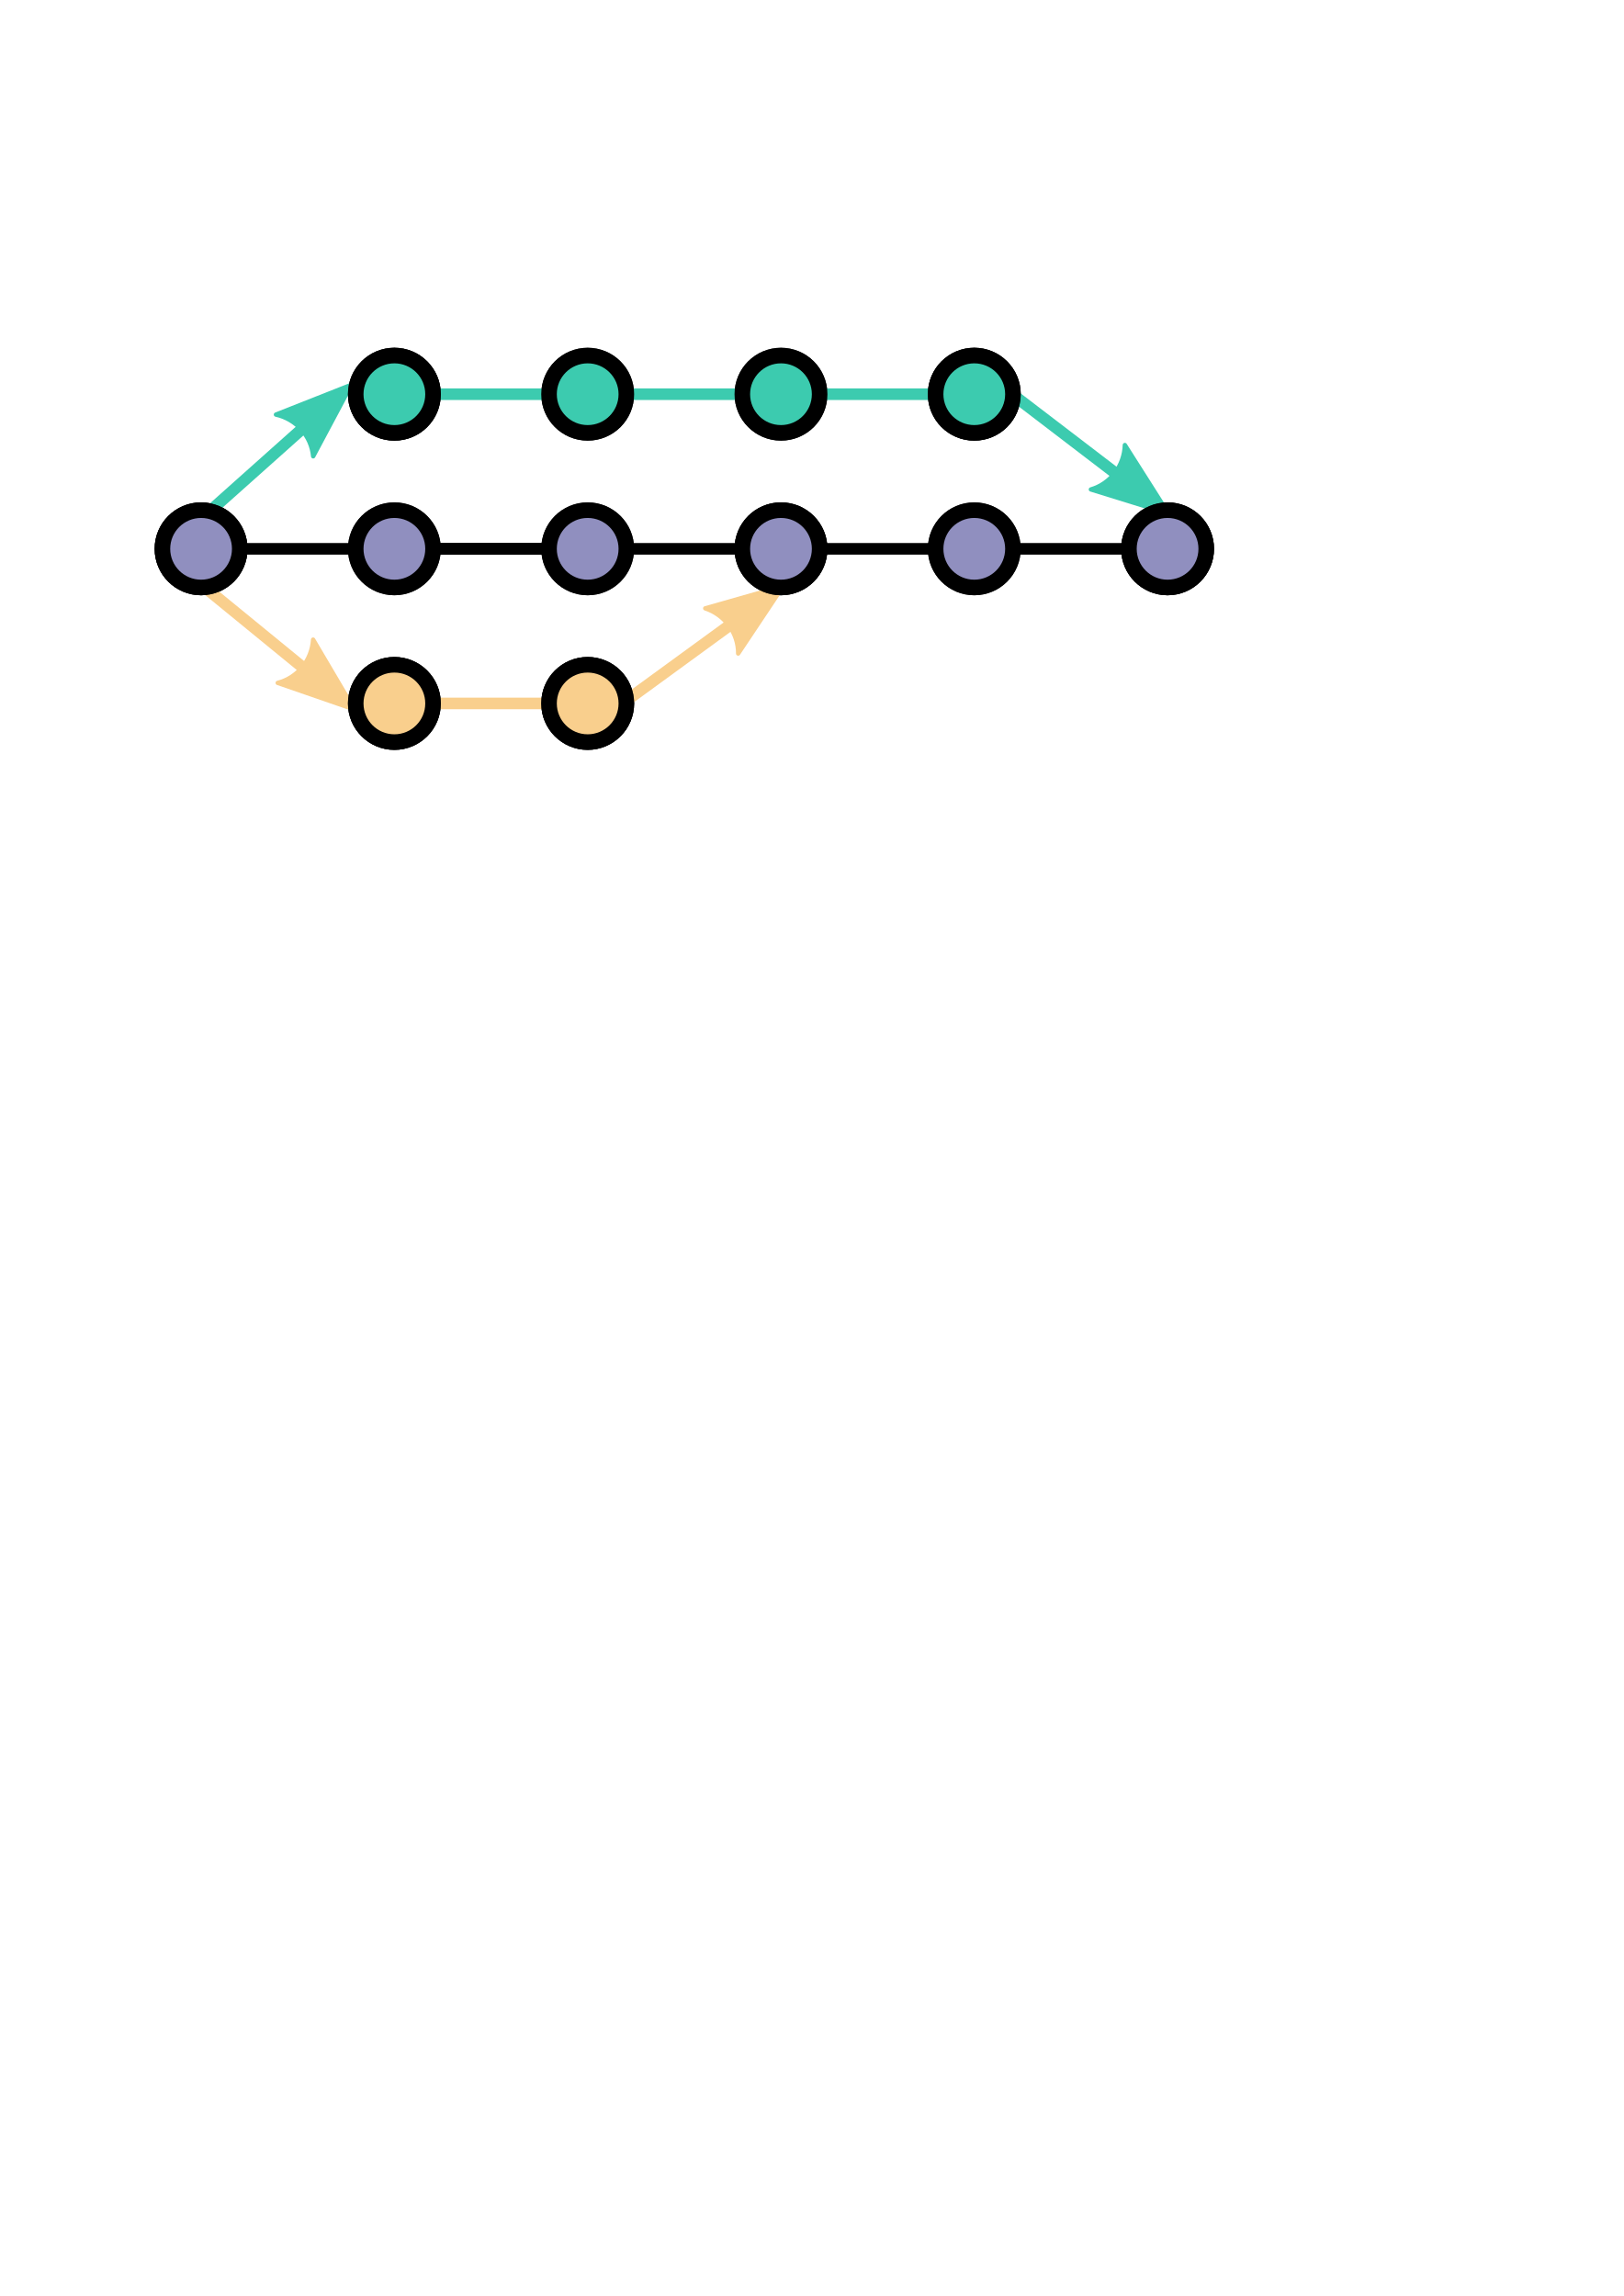
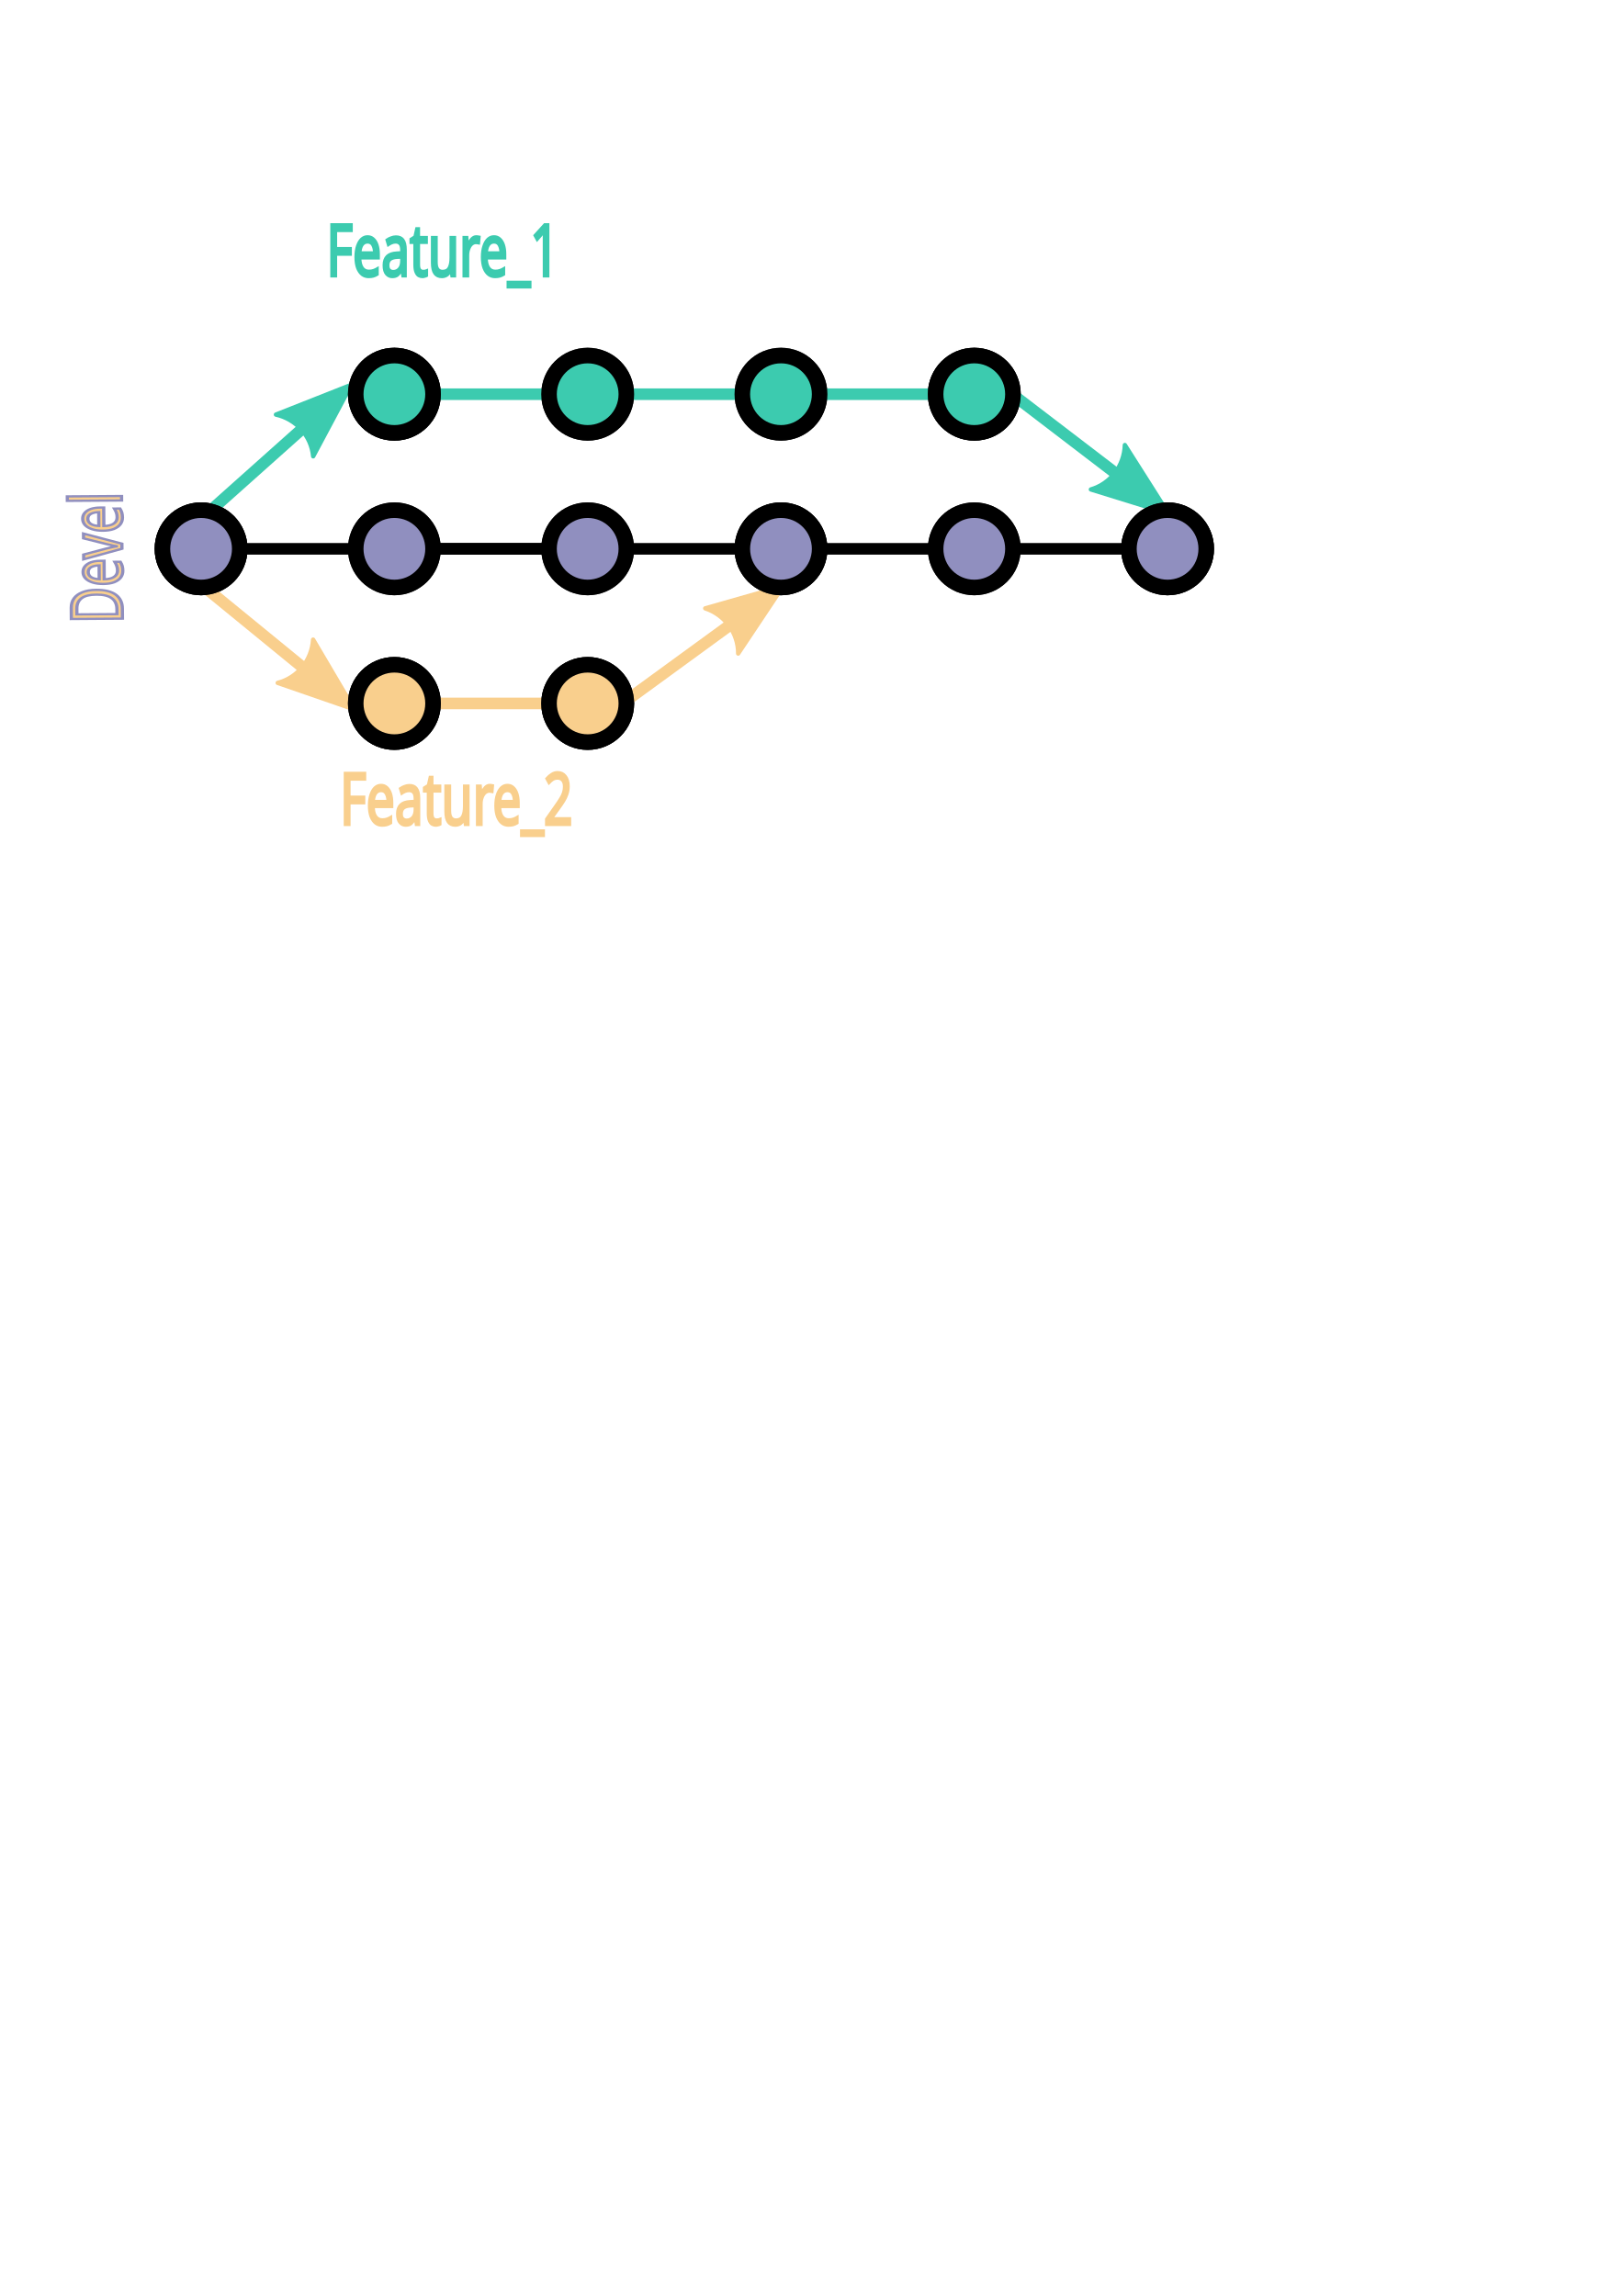
<svg xmlns="http://www.w3.org/2000/svg" width="210mm" height="297mm" viewBox="0 0 210 297" version="1.1" id="svg4563">
  <defs id="defs4557">
    <marker orient="auto" refY="0.0" refX="0.0" id="marker4222" style="overflow:visible">
      <path id="path4220" style="fill-rule:evenodd;stroke-width:0.625;stroke-linejoin:round;stroke:#f9cf8d;stroke-opacity:1;fill:#f9cf8d;fill-opacity:1" d="M 8.719,4.034 L -2.207,0.016 L 8.719,-4.002 C 6.973,-1.63 6.983,1.616 8.719,4.034 z " transform="scale(0.6) translate(0,0)" />
    </marker>
    <marker style="overflow:visible" id="marker3660" refX="0.0" refY="0.0" orient="auto">
      <path transform="scale(0.6) translate(0,0)" d="M 8.719,4.034 L -2.207,0.016 L 8.719,-4.002 C 6.973,-1.63 6.983,1.616 8.719,4.034 z " style="fill-rule:evenodd;stroke-width:0.625;stroke-linejoin:round;stroke:#f9cf8d;stroke-opacity:1;fill:#f9cf8d;fill-opacity:1" id="path3658" />
    </marker>
    <marker orient="auto" refY="0.0" refX="0.0" id="marker3608" style="overflow:visible">
      <path id="path3606" style="fill-rule:evenodd;stroke-width:0.625;stroke-linejoin:round;stroke:#3ccbaf;stroke-opacity:1;fill:#3ccbaf;fill-opacity:1" d="M 8.719,4.034 L -2.207,0.016 L 8.719,-4.002 C 6.973,-1.63 6.983,1.616 8.719,4.034 z " transform="scale(0.6) translate(0,0)" />
    </marker>
    <marker orient="auto" refY="0.0" refX="0.0" id="Arrow1Lstart" style="overflow:visible">
      <path id="path862" d="M 0.0,0.0 L 5.0,-5.0 L -12.5,0.0 L 5.0,5.0 L 0.0,0.0 z " style="fill-rule:evenodd;stroke:#3ccbaf;stroke-width:1pt;stroke-opacity:1;fill:#00ff00;fill-opacity:1" transform="scale(0.8) translate(12.5,0)" />
    </marker>
    <marker orient="auto" refY="0.0" refX="0.0" id="marker3068" style="overflow:visible">
      <path id="path3066" style="fill-rule:evenodd;stroke-width:0.625;stroke-linejoin:round;stroke:#3ccbaf;stroke-opacity:1;fill:#00ff00;fill-opacity:1" d="M 8.719,4.034 L -2.207,0.016 L 8.719,-4.002 C 6.973,-1.63 6.983,1.616 8.719,4.034 z " transform="scale(0.6) translate(0,0)" />
    </marker>
    <marker orient="auto" refY="0.0" refX="0.0" id="Arrow2Mstart" style="overflow:visible">
      <path id="path886" style="fill-rule:evenodd;stroke-width:0.625;stroke-linejoin:round;stroke:#3ccbaf;stroke-opacity:1;fill:#3ccbaf;fill-opacity:1" d="M 8.719,4.034 L -2.207,0.016 L 8.719,-4.002 C 6.973,-1.63 6.983,1.616 8.719,4.034 z " transform="scale(0.6) translate(0,0)" />
    </marker>
  </defs>
  <g id="layer1">
    <circle style="opacity:0.8;fill:#00f3ff;fill-opacity:0.977;stroke:#000000;stroke-width:2.014;stroke-miterlimit:4;stroke-dasharray:none;stroke-opacity:1" id="path5108" cx="26.007" cy="70.993" r="5" />
    <circle r="5" cy="70.993" cx="101.007" id="circle5110" style="opacity:0.8;fill:#00ffff;fill-opacity:0.988;stroke:#000000;stroke-width:2.014;stroke-miterlimit:4;stroke-dasharray:none;stroke-opacity:1" />
    <circle style="opacity:0.8;fill:#00ff11;fill-opacity:1;stroke:#000000;stroke-width:2.014;stroke-miterlimit:4;stroke-dasharray:none;stroke-opacity:1" id="circle5112" cx="101.007" cy="50.993" r="5" />
    <circle r="5" cy="50.993" cx="76.007" id="circle5114" style="opacity:0.8;fill:#00ff11;fill-opacity:1;stroke:#000000;stroke-width:2.014;stroke-miterlimit:4;stroke-dasharray:none;stroke-opacity:1" />
    <circle style="opacity:0.8;fill:#06ff11;fill-opacity:1;stroke:#000000;stroke-width:2.014;stroke-miterlimit:4;stroke-dasharray:none;stroke-opacity:1" id="circle5116" cx="51.007" cy="50.993" r="5" />
    <circle r="5" cy="70.993" cx="76.007" id="circle5118" style="opacity:0.8;fill:#00ffff;fill-opacity:0.992;stroke:#000000;stroke-width:2.014;stroke-miterlimit:4;stroke-dasharray:none;stroke-opacity:1" />
    <circle style="opacity:0.8;fill:#00ffff;fill-opacity:0.988;stroke:#000000;stroke-width:2.014;stroke-miterlimit:4;stroke-dasharray:none;stroke-opacity:1" id="circle5120" cx="51.007" cy="70.993" r="5" />
    <circle r="5" cy="50.993" cx="126.007" id="circle5122" style="opacity:0.8;fill:#00ff11;fill-opacity:1;stroke:#000000;stroke-width:2.014;stroke-miterlimit:4;stroke-dasharray:none;stroke-opacity:1" />
    <circle style="opacity:0.8;fill:#00ffff;fill-opacity:0.988;stroke:#000000;stroke-width:2.014;stroke-miterlimit:4;stroke-dasharray:none;stroke-opacity:1" id="circle5124" cx="126.007" cy="70.993" r="5" />
    <circle r="5" cy="90.993" cx="76.007" id="circle5126" style="opacity:0.8;fill:#ff8900;fill-opacity:0.883;stroke:#000000;stroke-width:2.014;stroke-miterlimit:4;stroke-dasharray:none;stroke-opacity:1" />
    <circle style="opacity:0.8;fill:#ff8900;fill-opacity:0.996;stroke:#000000;stroke-width:2.014;stroke-miterlimit:4;stroke-dasharray:none;stroke-opacity:1" id="circle5128" cx="51.007" cy="90.993" r="5" />
    <circle style="opacity:0.8;fill:#00ffff;fill-opacity:1;stroke:#000000;stroke-width:2.014;stroke-miterlimit:4;stroke-dasharray:none;stroke-opacity:1" id="circle5130" cx="151.007" cy="70.993" r="5" />
    <path style="fill:none;stroke:#000000;stroke-width:1.5;stroke-linecap:butt;stroke-linejoin:miter;stroke-opacity:1;stroke-miterlimit:4;stroke-dasharray:none" d="M 56.007,70.993 H 71.007 Z" id="path5132" />
    <path style="fill:none;stroke:#000000;stroke-width:0.265px;stroke-linecap:butt;stroke-linejoin:miter;stroke-opacity:1" d="M 81.007,70.993 Z" id="path5134" />
    <path style="fill:none;stroke:#000000;stroke-width:1.5;stroke-linecap:butt;stroke-linejoin:miter;stroke-opacity:1;stroke-miterlimit:4;stroke-dasharray:none" d="m 106.007,70.993 h 15 z" id="path5136" />
    <path style="fill:none;stroke:#000000;stroke-width:1.5;stroke-linecap:butt;stroke-linejoin:miter;stroke-opacity:1;stroke-miterlimit:4;stroke-dasharray:none" d="m 81.007,70.993 15,8e-6 z" id="path5138" />
    <path style="fill:none;stroke:#000000;stroke-width:1.5;stroke-linecap:butt;stroke-linejoin:miter;stroke-opacity:1;stroke-miterlimit:4;stroke-dasharray:none" d="M 31.007,70.993 H 46.007 Z" id="path5140" />
    <path style="fill:none;stroke:#000000;stroke-width:1.5;stroke-linecap:butt;stroke-linejoin:miter;stroke-opacity:1;stroke-miterlimit:4;stroke-dasharray:none" d="m 131.007,70.993 h 15 z" id="path5142" />
    <path style="fill:none;stroke:#3ccbaf;stroke-width:1.5;stroke-linecap:butt;stroke-linejoin:miter;stroke-miterlimit:4;stroke-dasharray:none;stroke-opacity:1;marker-start:url(#Arrow2Mstart)" d="M 43.961,51.113 25.31,67.76 Z" id="path5144" />
    <path style="fill:none;stroke:#3ccbaf;stroke-width:1.5;stroke-linecap:butt;stroke-linejoin:miter;stroke-opacity:1;stroke-miterlimit:4;stroke-dasharray:none" d="M 56.007,50.993 H 71.007 Z" id="path5146" />
    <path style="fill:none;stroke:#3ccbaf;stroke-width:1.5;stroke-linecap:butt;stroke-linejoin:miter;stroke-opacity:1;stroke-miterlimit:4;stroke-dasharray:none" d="M 81.007,50.993 H 96.007 Z" id="path5148" />
    <path style="fill:none;stroke:#3ccbaf;stroke-width:1.5;stroke-linecap:butt;stroke-linejoin:miter;stroke-opacity:1;stroke-miterlimit:4;stroke-dasharray:none" d="m 106.007,50.993 h 15 z" id="path5150" />
    <path style="fill:#3ccbaf;fill-opacity:1;stroke:#3ccbaf;stroke-width:1.5;stroke-linecap:butt;stroke-linejoin:miter;stroke-miterlimit:4;stroke-dasharray:none;stroke-opacity:1;opacity:1;marker-start:url(#marker3608)" d="M 149.511,65.218 129.653,50.031 Z" id="path5152" />
    <path style="fill:none;stroke:#f9cf8d;stroke-width:1.5;stroke-linecap:butt;stroke-linejoin:miter;stroke-miterlimit:4;stroke-dasharray:none;stroke-opacity:1;marker-start:url(#marker3660)" d="M 44.272,90.516 24.921,74.688 Z" id="path5154" />
    <path style="fill:none;stroke:#f9cf8d;stroke-width:1.5;stroke-linecap:butt;stroke-linejoin:miter;stroke-opacity:1;stroke-miterlimit:4;stroke-dasharray:none" d="m 56.007,90.993 8.405,-4e-6 6.595,-4e-6 z" id="path5156" />
    <path style="fill:none;stroke:#f9cf8d;stroke-width:1.5;stroke-linecap:butt;stroke-linejoin:miter;stroke-miterlimit:4;stroke-dasharray:none;stroke-opacity:1;marker-start:url(#marker4222)" d="M 99.69,77.004 79.489,91.732 Z" id="path5158" />
    <circle style="opacity:0.8;fill:#00ff11;fill-opacity:1;stroke:#000000;stroke-width:2.014;stroke-miterlimit:4;stroke-dasharray:none;stroke-opacity:1" id="circle5172" cx="126.007" cy="50.993" r="5" />
    <circle r="5" cy="50.993" cx="126.007" id="circle5174" style="opacity:1;fill:#3ccbaf;fill-opacity:1;stroke:#000000;stroke-width:2.014;stroke-miterlimit:4;stroke-dasharray:none;stroke-opacity:1" />
    <circle r="5" cy="70.993" cx="151.007" id="circle5176" style="opacity:0.8;fill:#00ffff;fill-opacity:1;stroke:#000000;stroke-width:2.014;stroke-miterlimit:4;stroke-dasharray:none;stroke-opacity:1" />
    <circle r="5" cy="70.993" cx="126.007" id="circle5178" style="opacity:1;fill:#908fbf;fill-opacity:1;stroke:#000000;stroke-width:2.014;stroke-miterlimit:4;stroke-dasharray:none;stroke-opacity:1" />
    <circle style="opacity:0.8;fill:#00ffff;fill-opacity:0.988;stroke:#000000;stroke-width:2.014;stroke-miterlimit:4;stroke-dasharray:none;stroke-opacity:1" id="circle5180" cx="101.007" cy="70.993" r="5" />
    <circle style="opacity:0.8;fill:#ff8900;fill-opacity:0.883;stroke:#000000;stroke-width:2.014;stroke-miterlimit:4;stroke-dasharray:none;stroke-opacity:1" id="circle5182" cx="76.007" cy="90.993" r="5" />
    <circle r="5" cy="90.993" cx="51.007" id="circle5184" style="opacity:0.8;fill:#ff8900;fill-opacity:0.996;stroke:#000000;stroke-width:2.014;stroke-miterlimit:4;stroke-dasharray:none;stroke-opacity:1" />
    <path id="path5186" d="M 56.007,70.993 H 71.007 Z" style="fill:none;stroke:#000000;stroke-width:1.5;stroke-linecap:butt;stroke-linejoin:miter;stroke-opacity:1;stroke-miterlimit:4;stroke-dasharray:none" />
    <circle style="opacity:1;fill:#908fbf;fill-opacity:1;stroke:#000000;stroke-width:2.014;stroke-miterlimit:4;stroke-dasharray:none;stroke-opacity:1" id="circle5188" cx="76.007" cy="70.993" r="5" />
    <circle style="opacity:1;fill:#3ccbaf;fill-opacity:1;stroke:#000000;stroke-width:2.014;stroke-miterlimit:4;stroke-dasharray:none;stroke-opacity:1" id="circle5190" cx="76.007" cy="50.993" r="5" />
    <circle r="5" cy="50.993" cx="101.007" id="circle5192" style="opacity:1;fill:#3ccbaf;fill-opacity:1;stroke:#000000;stroke-width:2.014;stroke-miterlimit:4;stroke-dasharray:none;stroke-opacity:1" />
    <circle r="5" cy="50.993" cx="51.007" id="circle5194" style="opacity:0.8;fill:#06ff11;fill-opacity:1;stroke:#000000;stroke-width:2.014;stroke-miterlimit:4;stroke-dasharray:none;stroke-opacity:1" />
    <circle r="5" cy="70.993" cx="26.007" id="circle5196" style="opacity:0.8;fill:#00f3ff;fill-opacity:0.977;stroke:#000000;stroke-width:2.014;stroke-miterlimit:4;stroke-dasharray:none;stroke-opacity:1" />
    <circle r="5" cy="70.993" cx="51.007" id="circle5198" style="opacity:1;fill:#908fbf;fill-opacity:1;stroke:#000000;stroke-width:2.014;stroke-miterlimit:4;stroke-dasharray:none;stroke-opacity:1" />
    <circle style="opacity:1;fill:#3ccbaf;fill-opacity:1;stroke:#000000;stroke-width:2.014;stroke-miterlimit:4;stroke-dasharray:none;stroke-opacity:1" id="circle5200" cx="51.007" cy="50.993" r="5" />
    <circle style="opacity:1;fill:#908fbf;fill-opacity:1;stroke:#000000;stroke-width:2.014;stroke-miterlimit:4;stroke-dasharray:none;stroke-opacity:1" id="circle5202" cx="26.007" cy="70.993" r="5" />
    <circle style="opacity:1;fill:#f9cf8d;fill-opacity:1;stroke:#000000;stroke-width:2.014;stroke-miterlimit:4;stroke-dasharray:none;stroke-opacity:1" id="circle5204" cx="51.007" cy="90.993" r="5" />
    <circle r="5" cy="90.993" cx="76.007" id="circle5206" style="opacity:1;fill:#f9cf8d;fill-opacity:1;stroke:#000000;stroke-width:2.014;stroke-miterlimit:4;stroke-dasharray:none;stroke-opacity:1" />
    <circle r="5" cy="70.993" cx="101.007" id="circle5208" style="opacity:1;fill:#908fbf;fill-opacity:1;stroke:#000000;stroke-width:2.014;stroke-miterlimit:4;stroke-dasharray:none;stroke-opacity:1" />
    <circle style="opacity:1;fill:#908fbf;fill-opacity:1;stroke:#000000;stroke-width:2.014;stroke-miterlimit:4;stroke-dasharray:none;stroke-opacity:1" id="circle860" cx="151.007" cy="70.993" r="5" />
+     <text transform="scale(0.8413717,1.188535)" id="text5684" y="30.024" x="50.197" style="font-style:normal;font-variant:normal;font-weight:normal;font-stretch:normal;font-size:7.782px;line-height:1.25;font-family:'Estrangelo TurAbdin';-inkscape-font-specification:'Estrangelo TurAbdin';letter-spacing:0px;word-spacing:0px;fill:#3ccbaf;fill-opacity:1;stroke:#3ccbaf;stroke-width:0.35;stroke-miterlimit:4;stroke-dasharray:none;stroke-opacity:1;" xml:space="preserve">
+       <tspan style="fill:#3ccbaf;fill-opacity:1;stroke:#3ccbaf;stroke-width:0.35;stroke-miterlimit:4;stroke-dasharray:none;stroke-opacity:1;" y="30.024" x="50.197" id="tspan5682">Feature_1</tspan>
+     </text>
+     <text xml:space="preserve" style="font-style:normal;font-variant:normal;font-weight:normal;font-stretch:normal;font-size:7.782px;line-height:1.25;font-family:'Estrangelo TurAbdin';-inkscape-font-specification:'Estrangelo TurAbdin';letter-spacing:0px;word-spacing:0px;fill:#f9cf8d;fill-opacity:1;stroke:#f9cf8d;stroke-width:0.35;stroke-miterlimit:4;stroke-dasharray:none;stroke-opacity:1;" x="52.261" y="89.728" id="text1731" transform="scale(0.8413717,1.188535)">
+       <tspan id="tspan1729" x="52.261" y="89.728" style="fill:#f9cf8d;fill-opacity:1;stroke:#f9cf8d;stroke-width:0.35;stroke-miterlimit:4;stroke-dasharray:none;stroke-opacity:1;">Feature_2</tspan>
+     </text>
+     <text transform="matrix(-0.00600535,-0.8413502,1.188505,-0.00848326,0,0)" id="text1735" y="12.843" x="-95.992" style="font-style:normal;font-variant:normal;font-weight:normal;font-stretch:normal;font-size:7.782px;line-height:1.25;font-family:'Estrangelo TurAbdin';-inkscape-font-specification:'Estrangelo TurAbdin';letter-spacing:0px;word-spacing:0px;fill:#f9cf8d;fill-opacity:1;stroke:#908fbf;stroke-width:0.35;stroke-miterlimit:4;stroke-dasharray:none;stroke-opacity:1" xml:space="preserve">
+       <tspan style="fill:#f9cf8d;fill-opacity:1;stroke:#908fbf;stroke-width:0.35;stroke-miterlimit:4;stroke-dasharray:none;stroke-opacity:1" y="12.843" x="-95.992" id="tspan1733">Devel</tspan>
+     </text>
  </g>
</svg>
